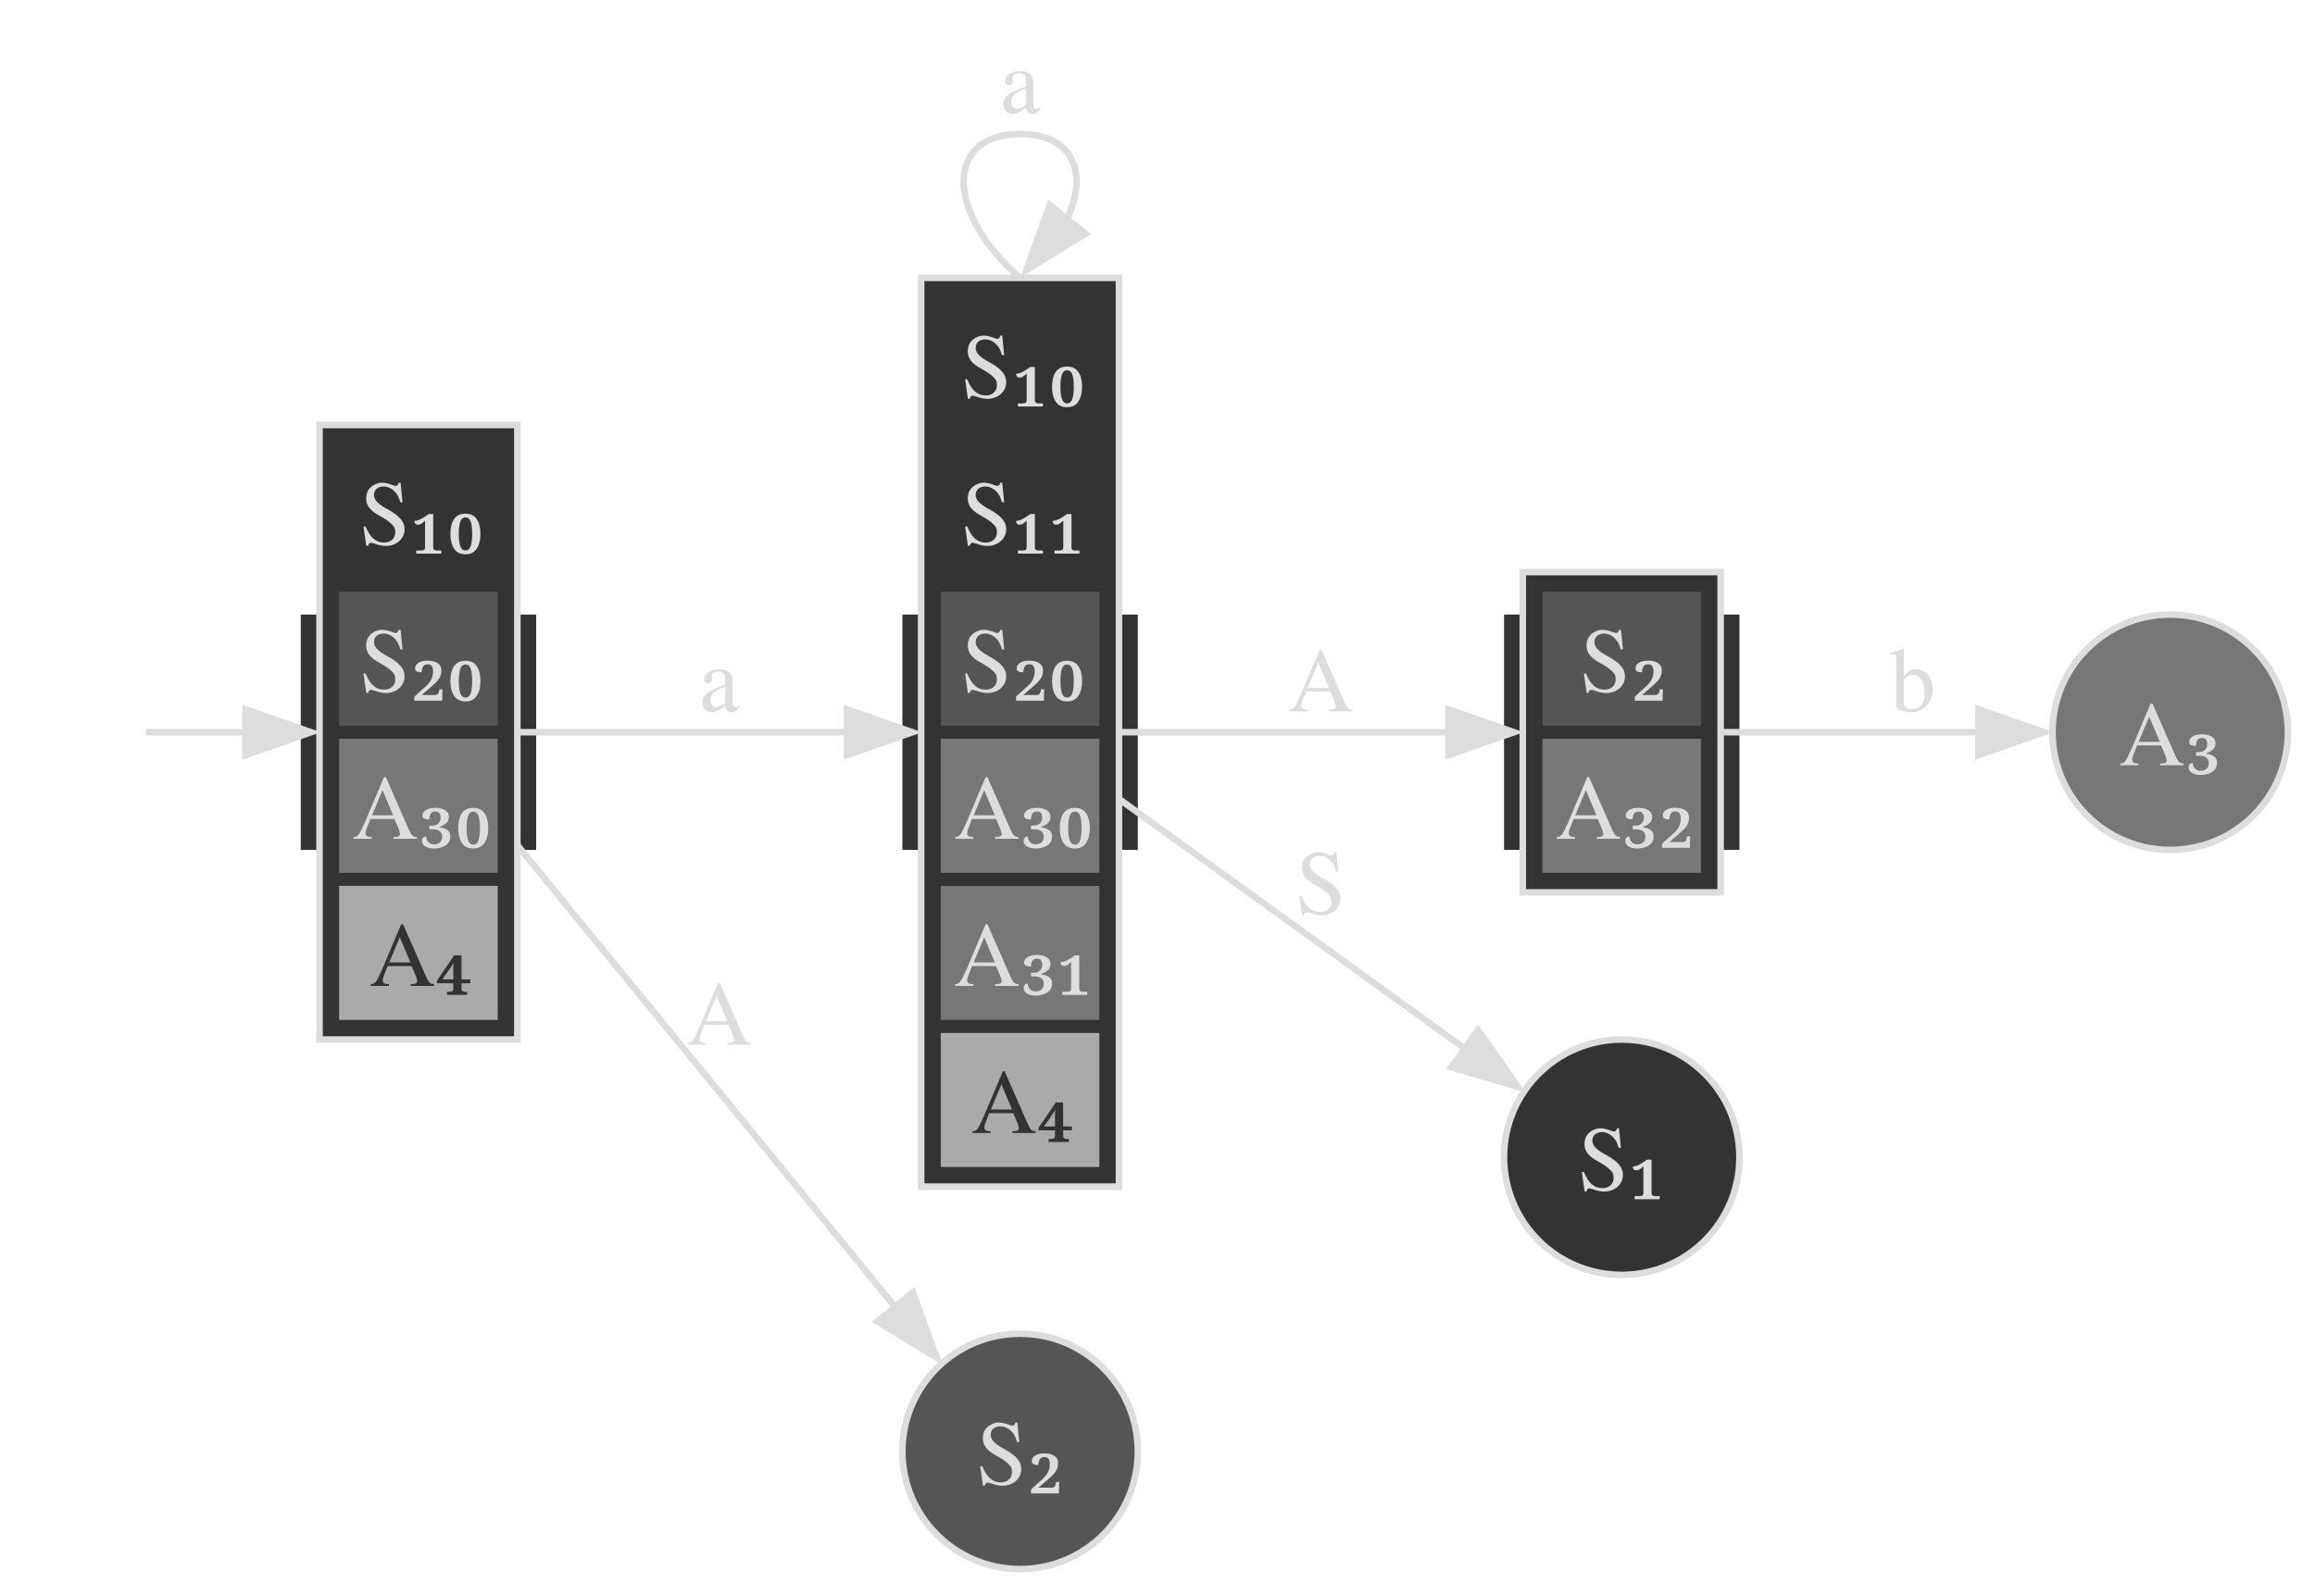
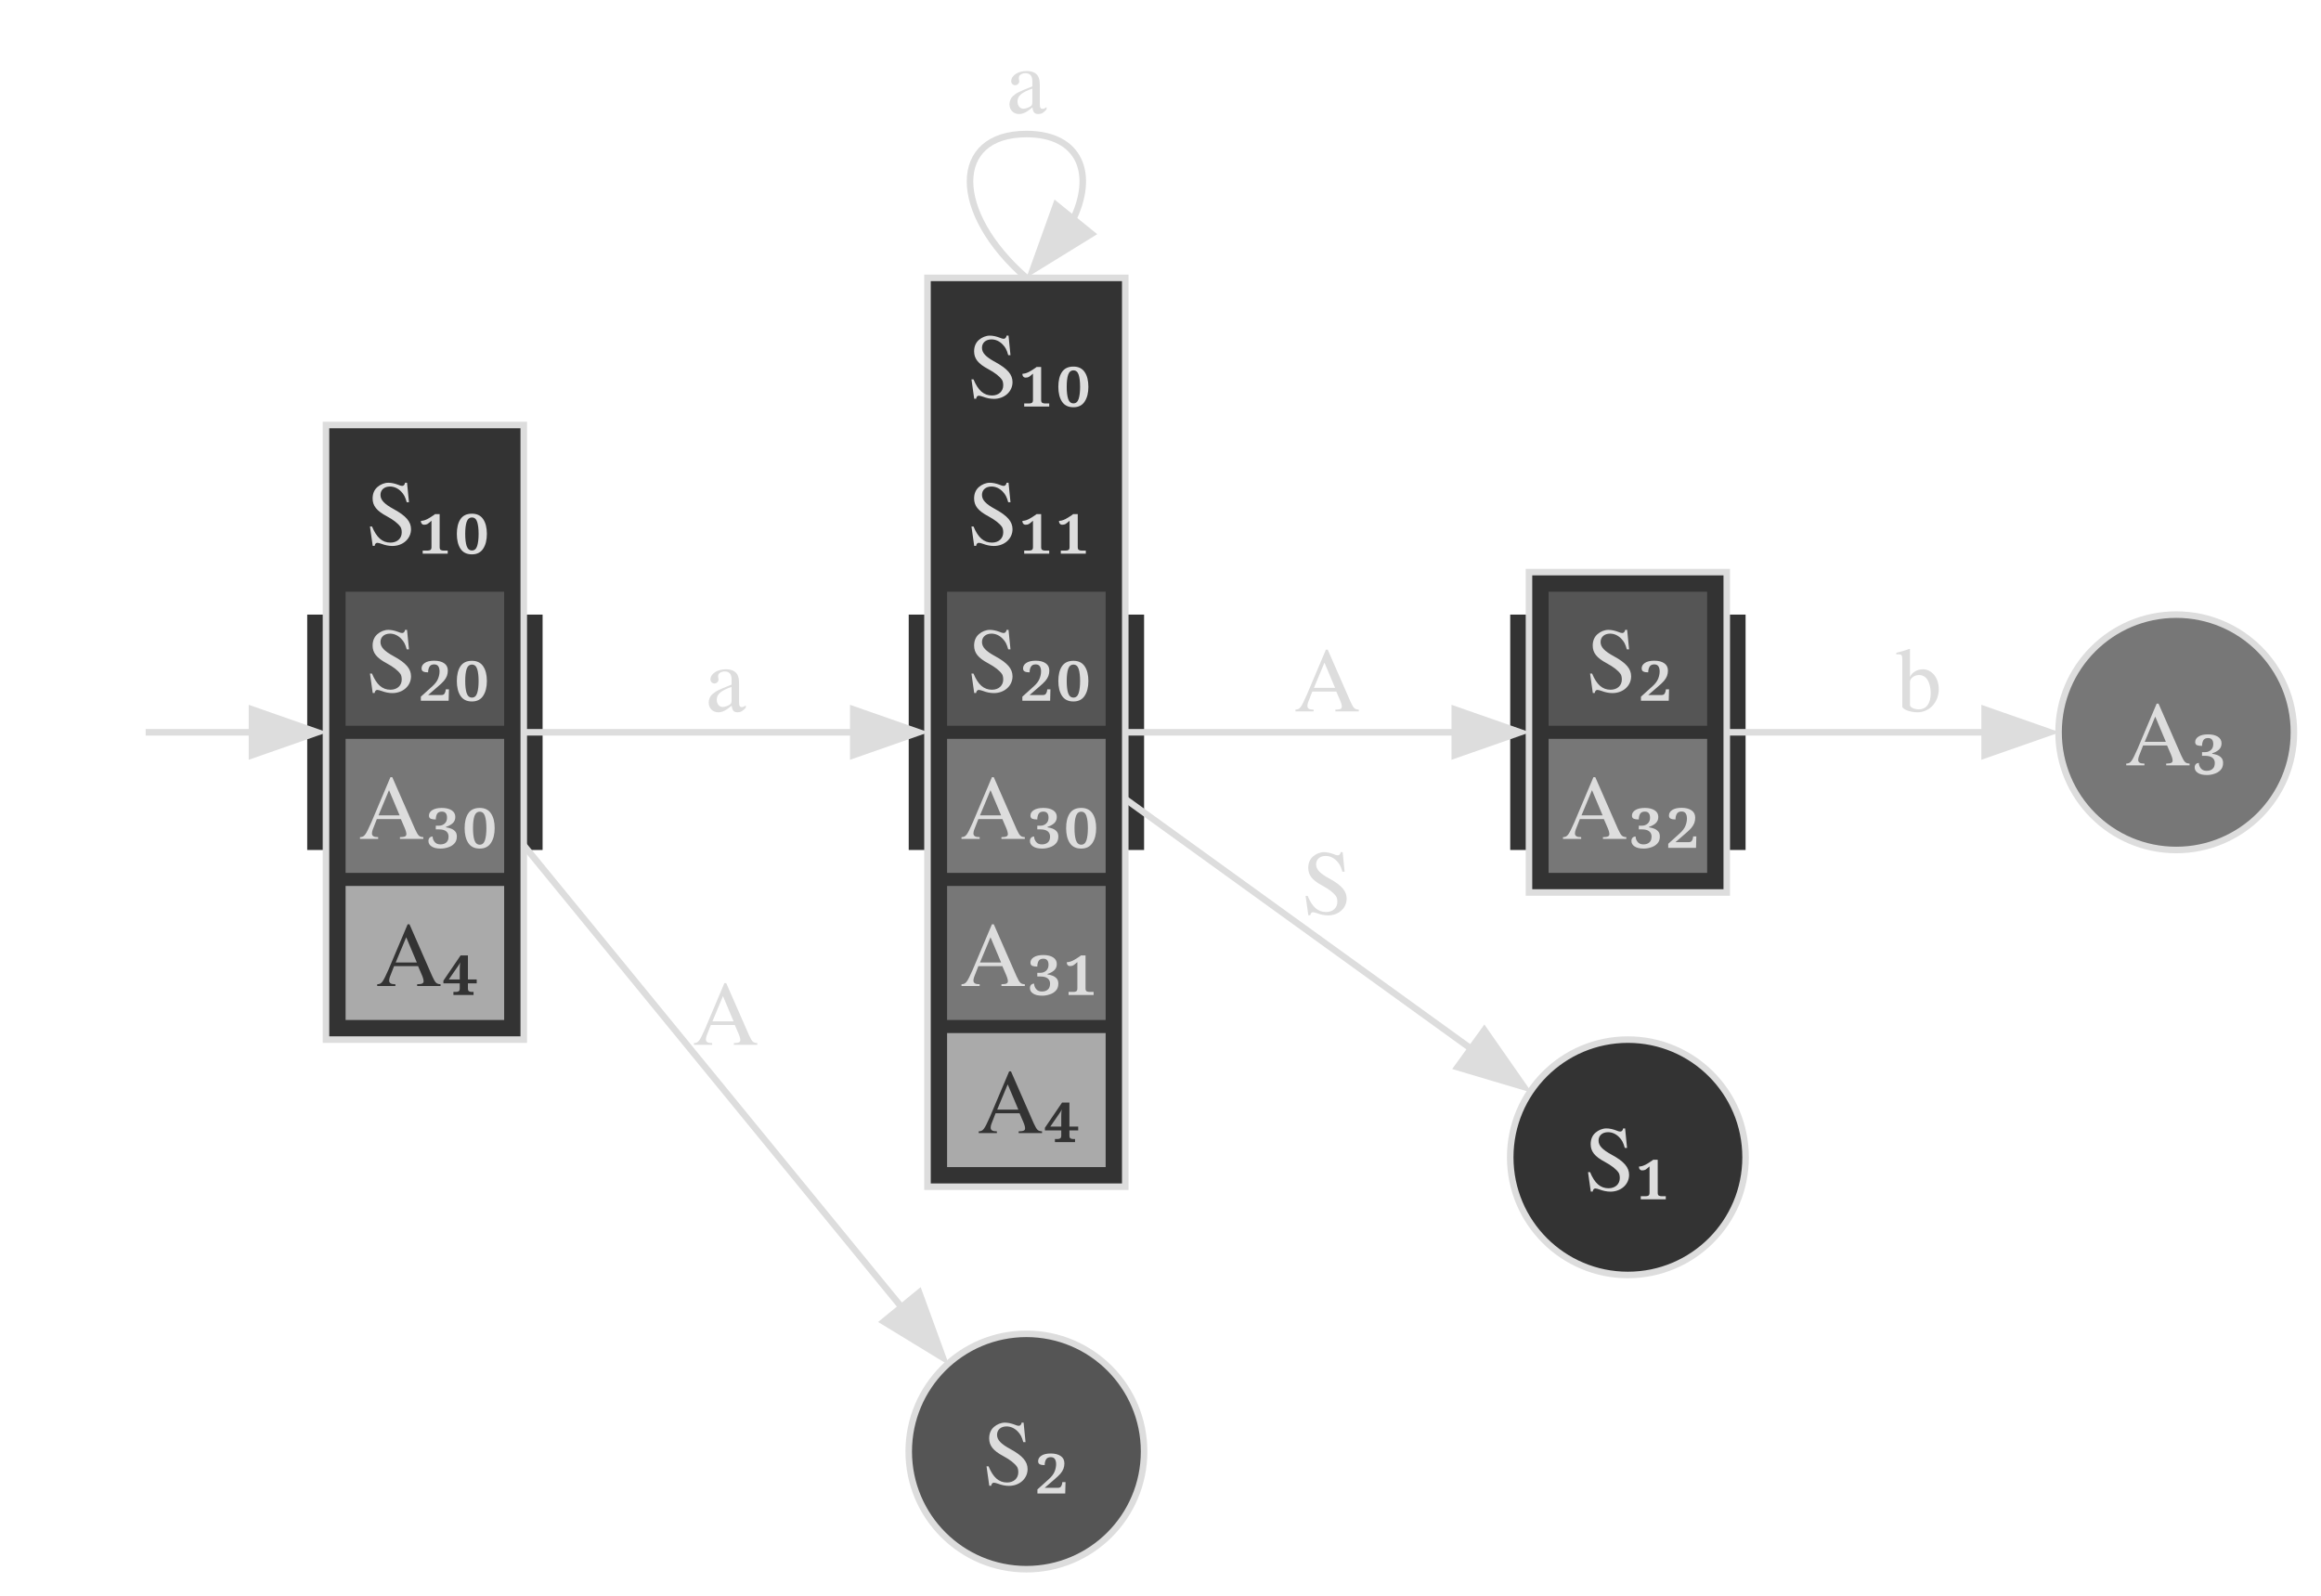
- <svg xmlns="http://www.w3.org/2000/svg" width="354pt" height="244pt" viewBox="0.00 0.00 353.72 244.00">
+ <svg xmlns="http://www.w3.org/2000/svg" width="355pt" height="244pt" viewBox="0.00 0.00 354.72 244.00">
  <g id="graph0" class="graph" transform="scale(1 1) rotate(0) translate(4 240)">
    <g id="node1" class="node">
</g>
    <g id="node5" class="node">
-       <polygon fill="#333333" stroke="none" points="77.85,-146 41.85,-146 41.85,-110 77.85,-110 77.85,-146" />
-       <polygon fill="#333333" stroke="none" points="44.72,-81 44.72,-175 74.97,-175 74.97,-81 44.72,-81" />
-       <text text-anchor="start" x="50.85" y="-156.7" font-family="Times,serif" font-size="14.00" fill="#dddddd">S₁₀</text>
-       <polygon fill="#555555" stroke="none" points="47.72,-129 47.72,-149.5 71.97,-149.5 71.97,-129 47.72,-129" />
-       <text text-anchor="start" x="50.85" y="-134.2" font-family="Times,serif" font-size="14.00" fill="#dddddd">S₂₀</text>
-       <polygon fill="#777777" stroke="none" points="47.72,-106.5 47.72,-127 71.97,-127 71.97,-106.5 47.72,-106.5" />
-       <text text-anchor="start" x="49.72" y="-111.7" font-family="Times,serif" font-size="14.00" fill="#dddddd">A₃₀</text>
-       <polygon fill="#aaaaaa" stroke="none" points="47.72,-84 47.72,-104.5 71.97,-104.5 71.97,-84 47.72,-84" />
-       <text text-anchor="start" x="52.35" y="-89.2" font-family="Times,serif" font-size="14.00" fill="#333333">A₄</text>
-       <polygon fill="none" stroke="#dddddd" points="44.72,-81 44.72,-175 74.97,-175 74.97,-81 44.72,-81" />
+       <polygon fill="#333333" stroke="none" points="78.85,-146 42.85,-146 42.85,-110 78.85,-110 78.85,-146" />
+       <polygon fill="#333333" stroke="none" points="45.72,-81 45.72,-175 75.97,-175 75.97,-81 45.72,-81" />
+       <text text-anchor="start" x="51.85" y="-156.7" font-family="Times,serif" font-size="14.00" fill="#dddddd">S₁₀</text>
+       <polygon fill="#555555" stroke="none" points="48.72,-129 48.72,-149.5 72.97,-149.5 72.97,-129 48.72,-129" />
+       <text text-anchor="start" x="51.85" y="-134.2" font-family="Times,serif" font-size="14.00" fill="#dddddd">S₂₀</text>
+       <polygon fill="#777777" stroke="none" points="48.72,-106.5 48.72,-127 72.97,-127 72.97,-106.5 48.72,-106.5" />
+       <text text-anchor="start" x="50.72" y="-111.7" font-family="Times,serif" font-size="14.00" fill="#dddddd">A₃₀</text>
+       <polygon fill="#aaaaaa" stroke="none" points="48.72,-84 48.72,-104.5 72.97,-104.5 72.97,-84 48.72,-84" />
+       <text text-anchor="start" x="53.35" y="-89.2" font-family="Times,serif" font-size="14.00" fill="#333333">A₄</text>
+       <polygon fill="none" stroke="#dddddd" points="45.72,-81 45.72,-175 75.97,-175 75.97,-81 45.72,-81" />
    </g>
    <g id="edge1" class="edge">
-       <path fill="none" stroke="#dddddd" d="M18.16,-128C22.97,-128 28.3,-128 33.47,-128" />
-       <polygon fill="#dddddd" stroke="#dddddd" points="33.41,-131.5 43.41,-128 33.41,-124.5 33.41,-131.5" />
+       <path fill="none" stroke="#dddddd" d="M18.14,-128C23.26,-128 28.97,-128 34.48,-128" />
+       <polygon fill="#dddddd" stroke="#dddddd" points="34.4,-131.5 44.4,-128 34.4,-124.5 34.4,-131.5" />
    </g>
    <g id="node2" class="node">
-       <ellipse fill="#333333" stroke="#dddddd" cx="243.85" cy="-63" rx="18" ry="18" />
-       <text text-anchor="middle" x="243.85" y="-57.95" font-family="Times,serif" font-size="14.00" fill="#dddddd">S₁</text>
+       <ellipse fill="#333333" stroke="#dddddd" cx="244.85" cy="-63" rx="18" ry="18" />
+       <text text-anchor="middle" x="244.85" y="-57.95" font-family="Times,serif" font-size="14.00" fill="#dddddd">S₁</text>
    </g>
    <g id="node3" class="node">
-       <ellipse fill="#555555" stroke="#dddddd" cx="151.85" cy="-18" rx="18" ry="18" />
-       <text text-anchor="middle" x="151.85" y="-12.95" font-family="Times,serif" font-size="14.00" fill="#dddddd">S₂</text>
+       <ellipse fill="#555555" stroke="#dddddd" cx="152.85" cy="-18" rx="18" ry="18" />
+       <text text-anchor="middle" x="152.85" y="-12.95" font-family="Times,serif" font-size="14.00" fill="#dddddd">S₂</text>
    </g>
    <g id="node4" class="node">
-       <ellipse fill="#777777" stroke="#dddddd" cx="327.72" cy="-128" rx="18" ry="18" />
-       <text text-anchor="middle" x="327.72" y="-122.95" font-family="Times,serif" font-size="14.00" fill="#dddddd">A₃</text>
+       <ellipse fill="#777777" stroke="#dddddd" cx="328.72" cy="-128" rx="18" ry="18" />
+       <text text-anchor="middle" x="328.72" y="-122.95" font-family="Times,serif" font-size="14.00" fill="#dddddd">A₃</text>
    </g>
    <g id="edge3" class="edge">
-       <path fill="none" stroke="#dddddd" d="M74.88,-110.83C88.6,-94.04 110.09,-67.76 128.72,-45 130.1,-43.31 131.53,-41.56 132.97,-39.81" />
-       <polygon fill="#dddddd" stroke="#dddddd" points="135.45,-42.31 139.08,-32.35 130.03,-37.87 135.45,-42.31" />
-       <text text-anchor="middle" x="105.85" y="-80.2" font-family="Times,serif" font-size="14.00" fill="#dddddd">A</text>
+       <path fill="none" stroke="#dddddd" d="M75.88,-110.83C89.6,-94.04 111.09,-67.76 129.72,-45 131.1,-43.31 132.53,-41.56 133.97,-39.81" />
+       <polygon fill="#dddddd" stroke="#dddddd" points="136.45,-42.31 140.08,-32.35 131.03,-37.87 136.45,-42.31" />
+       <text text-anchor="middle" x="106.85" y="-80.2" font-family="Times,serif" font-size="14.00" fill="#dddddd">A</text>
    </g>
    <g id="node6" class="node">
-       <polygon fill="#333333" stroke="none" points="169.85,-146 133.85,-146 133.85,-110 169.85,-110 169.85,-146" />
-       <polygon fill="#333333" stroke="none" points="136.72,-58.5 136.72,-197.5 166.97,-197.5 166.97,-58.5 136.72,-58.5" />
-       <text text-anchor="start" x="142.85" y="-179.2" font-family="Times,serif" font-size="14.00" fill="#dddddd">S₁₀</text>
-       <text text-anchor="start" x="142.85" y="-156.7" font-family="Times,serif" font-size="14.00" fill="#dddddd">S₁₁</text>
-       <polygon fill="#555555" stroke="none" points="139.72,-129 139.72,-149.5 163.97,-149.5 163.97,-129 139.72,-129" />
-       <text text-anchor="start" x="142.85" y="-134.2" font-family="Times,serif" font-size="14.00" fill="#dddddd">S₂₀</text>
-       <polygon fill="#777777" stroke="none" points="139.72,-106.5 139.72,-127 163.97,-127 163.97,-106.5 139.72,-106.5" />
-       <text text-anchor="start" x="141.72" y="-111.7" font-family="Times,serif" font-size="14.00" fill="#dddddd">A₃₀</text>
-       <polygon fill="#777777" stroke="none" points="139.72,-84 139.72,-104.5 163.97,-104.5 163.97,-84 139.72,-84" />
-       <text text-anchor="start" x="141.72" y="-89.2" font-family="Times,serif" font-size="14.00" fill="#dddddd">A₃₁</text>
-       <polygon fill="#aaaaaa" stroke="none" points="139.72,-61.5 139.72,-82 163.97,-82 163.97,-61.5 139.72,-61.5" />
-       <text text-anchor="start" x="144.35" y="-66.7" font-family="Times,serif" font-size="14.00" fill="#333333">A₄</text>
-       <polygon fill="none" stroke="#dddddd" points="136.72,-58.5 136.72,-197.5 166.97,-197.5 166.97,-58.5 136.72,-58.5" />
+       <polygon fill="#333333" stroke="none" points="170.85,-146 134.85,-146 134.85,-110 170.85,-110 170.85,-146" />
+       <polygon fill="#333333" stroke="none" points="137.72,-58.5 137.72,-197.5 167.97,-197.5 167.97,-58.5 137.72,-58.5" />
+       <text text-anchor="start" x="143.85" y="-179.2" font-family="Times,serif" font-size="14.00" fill="#dddddd">S₁₀</text>
+       <text text-anchor="start" x="143.85" y="-156.7" font-family="Times,serif" font-size="14.00" fill="#dddddd">S₁₁</text>
+       <polygon fill="#555555" stroke="none" points="140.72,-129 140.72,-149.5 164.97,-149.5 164.97,-129 140.72,-129" />
+       <text text-anchor="start" x="143.85" y="-134.2" font-family="Times,serif" font-size="14.00" fill="#dddddd">S₂₀</text>
+       <polygon fill="#777777" stroke="none" points="140.72,-106.5 140.72,-127 164.97,-127 164.97,-106.5 140.72,-106.5" />
+       <text text-anchor="start" x="142.72" y="-111.7" font-family="Times,serif" font-size="14.00" fill="#dddddd">A₃₀</text>
+       <polygon fill="#777777" stroke="none" points="140.72,-84 140.72,-104.5 164.97,-104.5 164.97,-84 140.72,-84" />
+       <text text-anchor="start" x="142.72" y="-89.2" font-family="Times,serif" font-size="14.00" fill="#dddddd">A₃₁</text>
+       <polygon fill="#aaaaaa" stroke="none" points="140.72,-61.5 140.72,-82 164.97,-82 164.97,-61.5 140.72,-61.5" />
+       <text text-anchor="start" x="145.35" y="-66.7" font-family="Times,serif" font-size="14.00" fill="#333333">A₄</text>
+       <polygon fill="none" stroke="#dddddd" points="137.72,-58.5 137.72,-197.5 167.97,-197.5 167.97,-58.5 137.72,-58.5" />
    </g>
    <g id="edge2" class="edge">
-       <path fill="none" stroke="#dddddd" d="M74.91,-128C88.38,-128 109.03,-128 125.39,-128" />
-       <polygon fill="#dddddd" stroke="#dddddd" points="125.37,-131.5 135.37,-128 125.37,-124.5 125.37,-131.5" />
-       <text text-anchor="middle" x="105.85" y="-131.2" font-family="Times,serif" font-size="14.00" fill="#dddddd">a</text>
+       <path fill="none" stroke="#dddddd" d="M75.91,-128C89.38,-128 110.03,-128 126.39,-128" />
+       <polygon fill="#dddddd" stroke="#dddddd" points="126.37,-131.5 136.37,-128 126.37,-124.5 126.37,-131.5" />
+       <text text-anchor="middle" x="106.85" y="-131.2" font-family="Times,serif" font-size="14.00" fill="#dddddd">a</text>
    </g>
    <g id="edge6" class="edge">
-       <path fill="none" stroke="#dddddd" d="M166.91,-117.84C181.12,-107.58 203.33,-91.54 220.06,-79.46" />
-       <polygon fill="#dddddd" stroke="#dddddd" points="221.89,-82.45 227.95,-73.76 217.79,-76.78 221.89,-82.45" />
-       <text text-anchor="middle" x="197.85" y="-100.2" font-family="Times,serif" font-size="14.00" fill="#dddddd">S</text>
+       <path fill="none" stroke="#dddddd" d="M167.91,-117.84C182.12,-107.58 204.33,-91.54 221.06,-79.46" />
+       <polygon fill="#dddddd" stroke="#dddddd" points="222.89,-82.45 228.95,-73.76 218.79,-76.78 222.89,-82.45" />
+       <text text-anchor="middle" x="198.85" y="-100.2" font-family="Times,serif" font-size="14.00" fill="#dddddd">S</text>
    </g>
    <g id="edge4" class="edge">
-       <path fill="none" stroke="#dddddd" d="M151.85,-197.5C140.35,-207.5 140.35,-219.5 151.85,-219.5 160.11,-219.5 162.44,-213.3 158.82,-206.1" />
-       <polygon fill="#dddddd" stroke="#dddddd" points="161.82,-204.24 152.8,-198.68 156.38,-208.65 161.82,-204.24" />
-       <text text-anchor="middle" x="151.85" y="-222.7" font-family="Times,serif" font-size="14.00" fill="#dddddd">a</text>
+       <path fill="none" stroke="#dddddd" d="M152.85,-197.5C141.35,-207.5 141.35,-219.5 152.85,-219.5 161.11,-219.5 163.44,-213.3 159.82,-206.1" />
+       <polygon fill="#dddddd" stroke="#dddddd" points="162.82,-204.24 153.8,-198.68 157.38,-208.65 162.82,-204.24" />
+       <text text-anchor="middle" x="152.85" y="-222.7" font-family="Times,serif" font-size="14.00" fill="#dddddd">a</text>
    </g>
    <g id="node7" class="node">
-       <polygon fill="#333333" stroke="none" points="261.85,-146 225.85,-146 225.85,-110 261.85,-110 261.85,-146" />
-       <polygon fill="#333333" stroke="none" points="228.72,-103.5 228.72,-152.5 258.97,-152.5 258.97,-103.5 228.72,-103.5" />
-       <polygon fill="#555555" stroke="none" points="231.72,-129 231.72,-149.5 255.97,-149.5 255.97,-129 231.72,-129" />
-       <text text-anchor="start" x="237.47" y="-134.2" font-family="Times,serif" font-size="14.00" fill="#dddddd">S₂</text>
-       <polygon fill="#777777" stroke="none" points="231.72,-106.5 231.72,-127 255.97,-127 255.97,-106.5 231.72,-106.5" />
-       <text text-anchor="start" x="233.72" y="-111.7" font-family="Times,serif" font-size="14.00" fill="#dddddd">A₃₂</text>
-       <polygon fill="none" stroke="#dddddd" points="228.72,-103.5 228.72,-152.5 258.97,-152.5 258.97,-103.5 228.72,-103.5" />
+       <polygon fill="#333333" stroke="none" points="262.85,-146 226.85,-146 226.85,-110 262.85,-110 262.85,-146" />
+       <polygon fill="#333333" stroke="none" points="229.72,-103.5 229.72,-152.5 259.97,-152.5 259.97,-103.5 229.72,-103.5" />
+       <polygon fill="#555555" stroke="none" points="232.72,-129 232.72,-149.5 256.97,-149.5 256.97,-129 232.72,-129" />
+       <text text-anchor="start" x="238.47" y="-134.2" font-family="Times,serif" font-size="14.00" fill="#dddddd">S₂</text>
+       <polygon fill="#777777" stroke="none" points="232.72,-106.5 232.72,-127 256.97,-127 256.97,-106.5 232.72,-106.5" />
+       <text text-anchor="start" x="234.72" y="-111.7" font-family="Times,serif" font-size="14.00" fill="#dddddd">A₃₂</text>
+       <polygon fill="none" stroke="#dddddd" points="229.72,-103.5 229.72,-152.5 259.97,-152.5 259.97,-103.5 229.72,-103.5" />
    </g>
    <g id="edge5" class="edge">
-       <path fill="none" stroke="#dddddd" d="M166.91,-128C180.38,-128 201.03,-128 217.39,-128" />
-       <polygon fill="#dddddd" stroke="#dddddd" points="217.37,-131.5 227.37,-128 217.37,-124.5 217.37,-131.5" />
-       <text text-anchor="middle" x="197.85" y="-131.2" font-family="Times,serif" font-size="14.00" fill="#dddddd">A</text>
+       <path fill="none" stroke="#dddddd" d="M167.91,-128C181.38,-128 202.03,-128 218.39,-128" />
+       <polygon fill="#dddddd" stroke="#dddddd" points="218.37,-131.5 228.37,-128 218.37,-124.5 218.37,-131.5" />
+       <text text-anchor="middle" x="198.85" y="-131.2" font-family="Times,serif" font-size="14.00" fill="#dddddd">A</text>
    </g>
    <g id="edge7" class="edge">
-       <path fill="none" stroke="#dddddd" d="M258.73,-128C269.67,-128 285.28,-128 298.78,-128" />
-       <polygon fill="#dddddd" stroke="#dddddd" points="298.41,-131.5 308.41,-128 298.41,-124.5 298.41,-131.5" />
-       <text text-anchor="middle" x="288.35" y="-131.2" font-family="Times,serif" font-size="14.00" fill="#dddddd">b</text>
+       <path fill="none" stroke="#dddddd" d="M259.73,-128C270.67,-128 286.28,-128 299.78,-128" />
+       <polygon fill="#dddddd" stroke="#dddddd" points="299.41,-131.5 309.41,-128 299.41,-124.5 299.41,-131.5" />
+       <text text-anchor="middle" x="289.35" y="-131.2" font-family="Times,serif" font-size="14.00" fill="#dddddd">b</text>
    </g>
  </g>
</svg>
